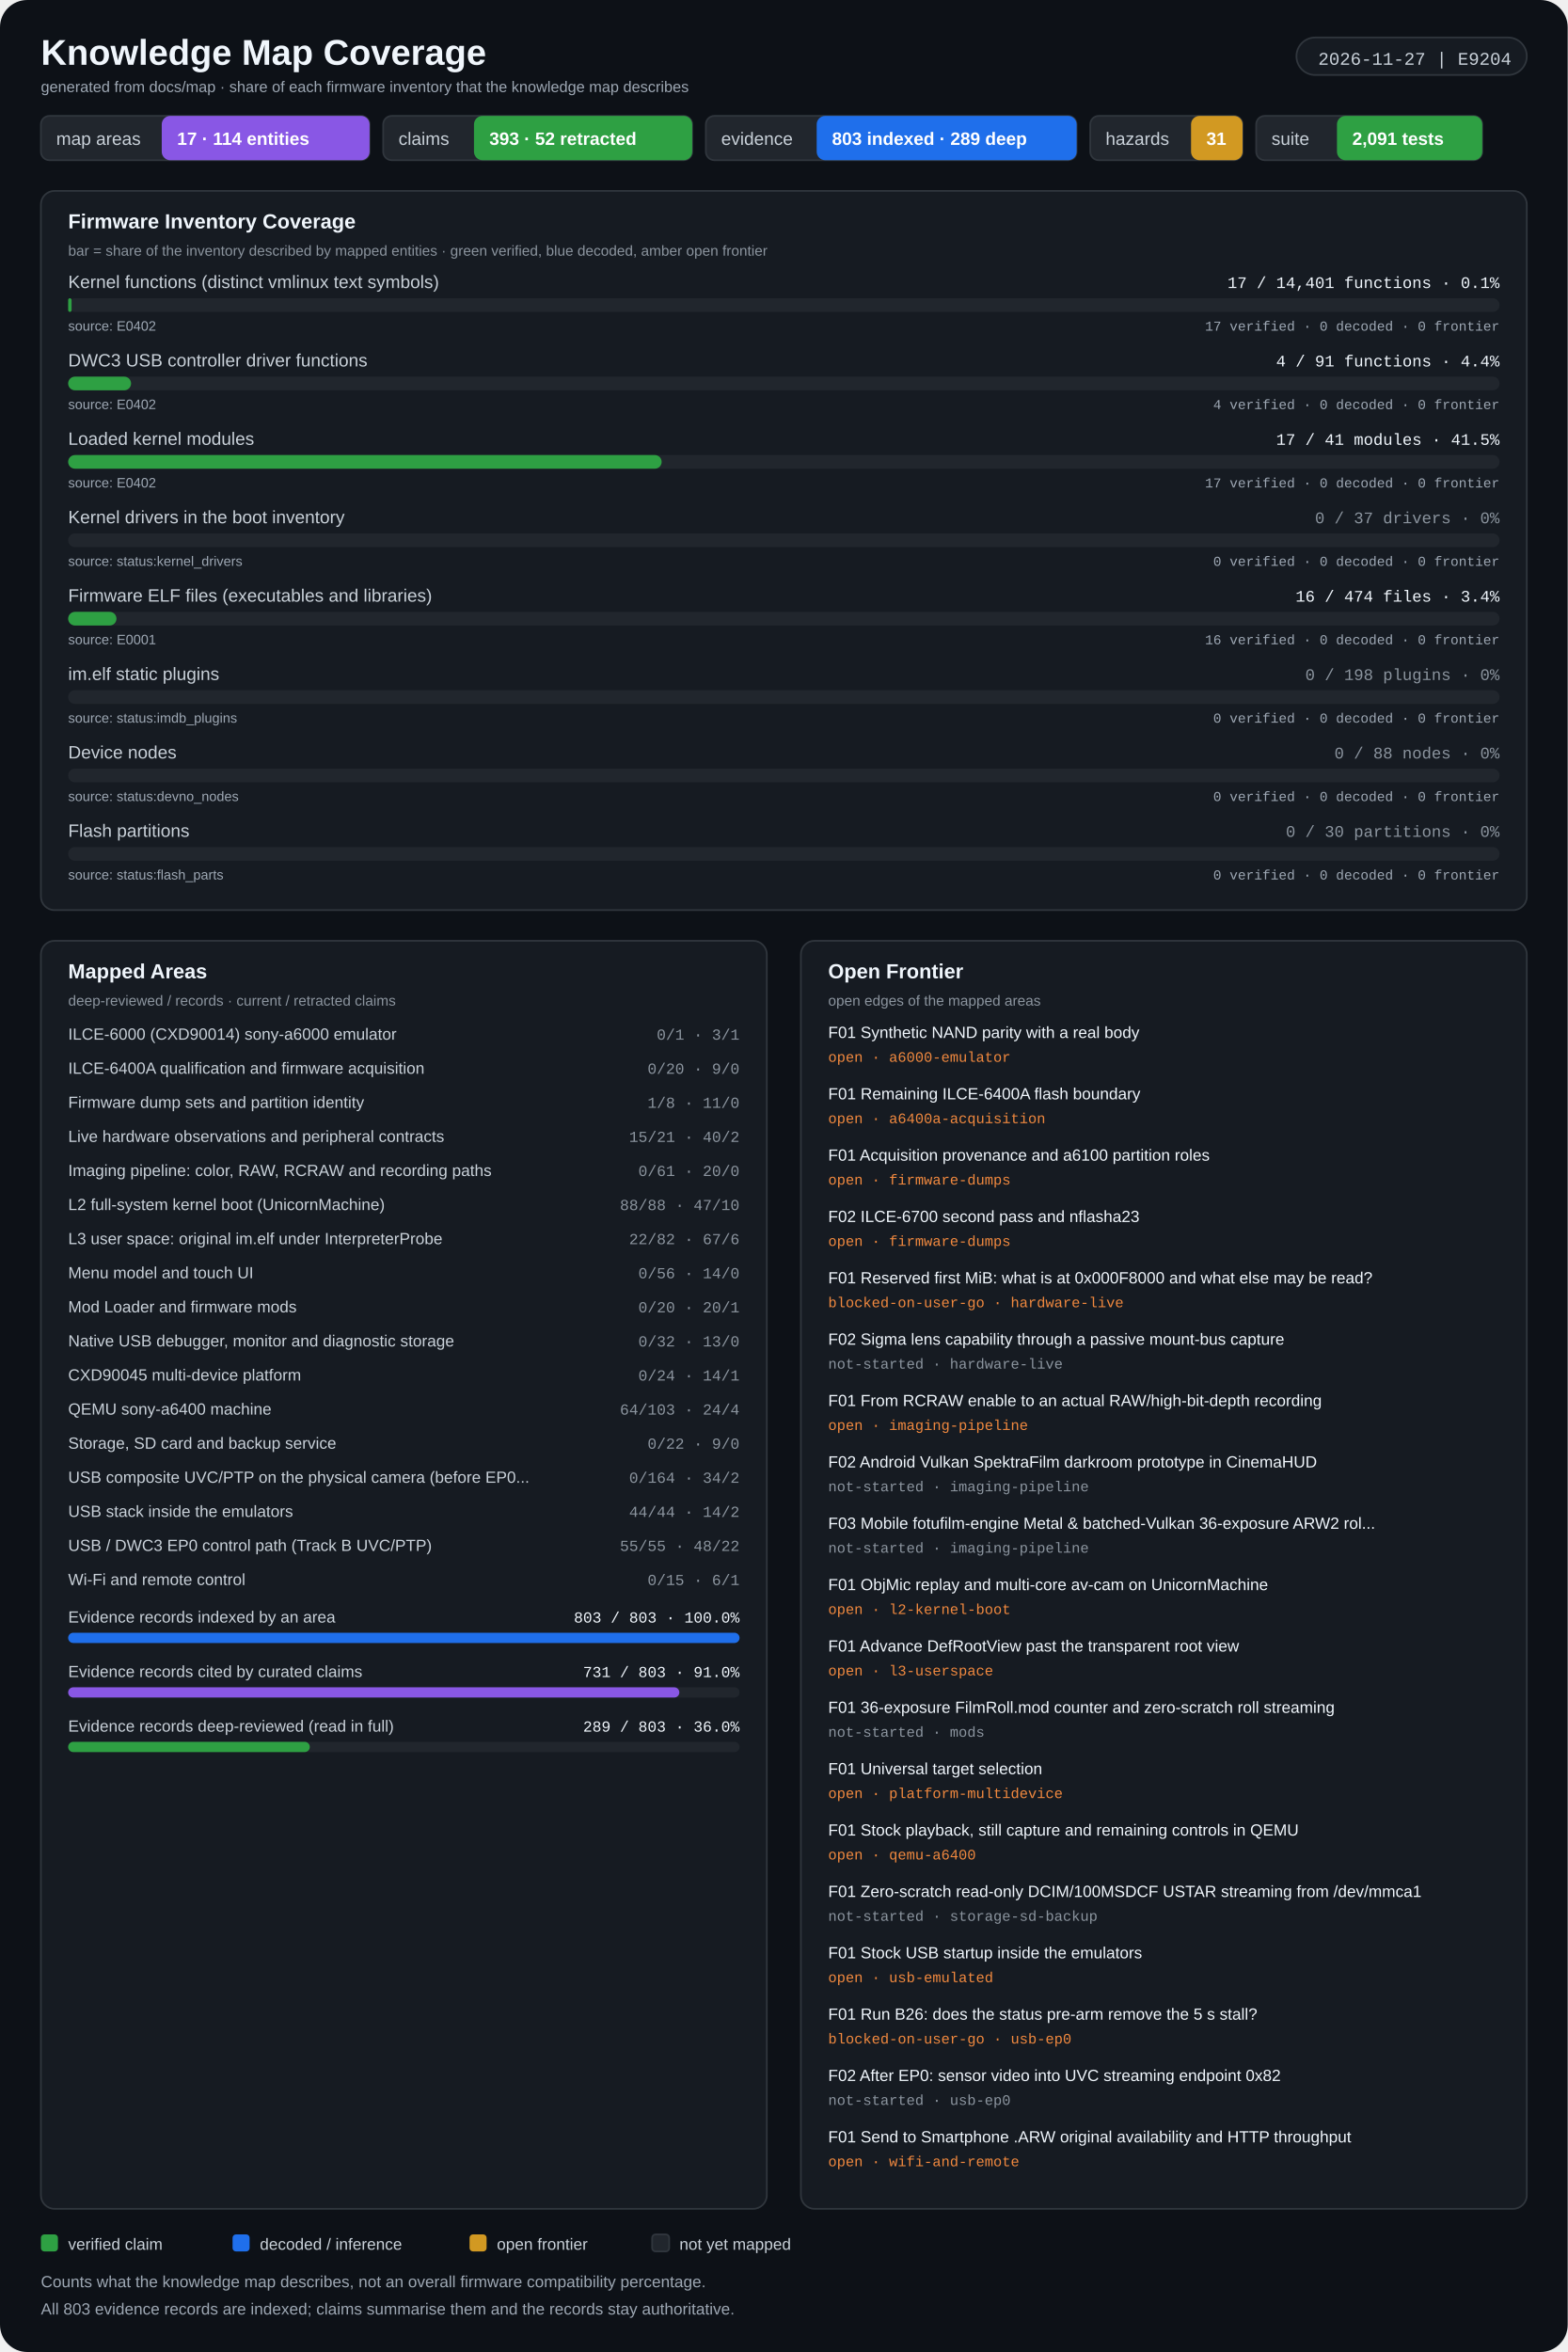
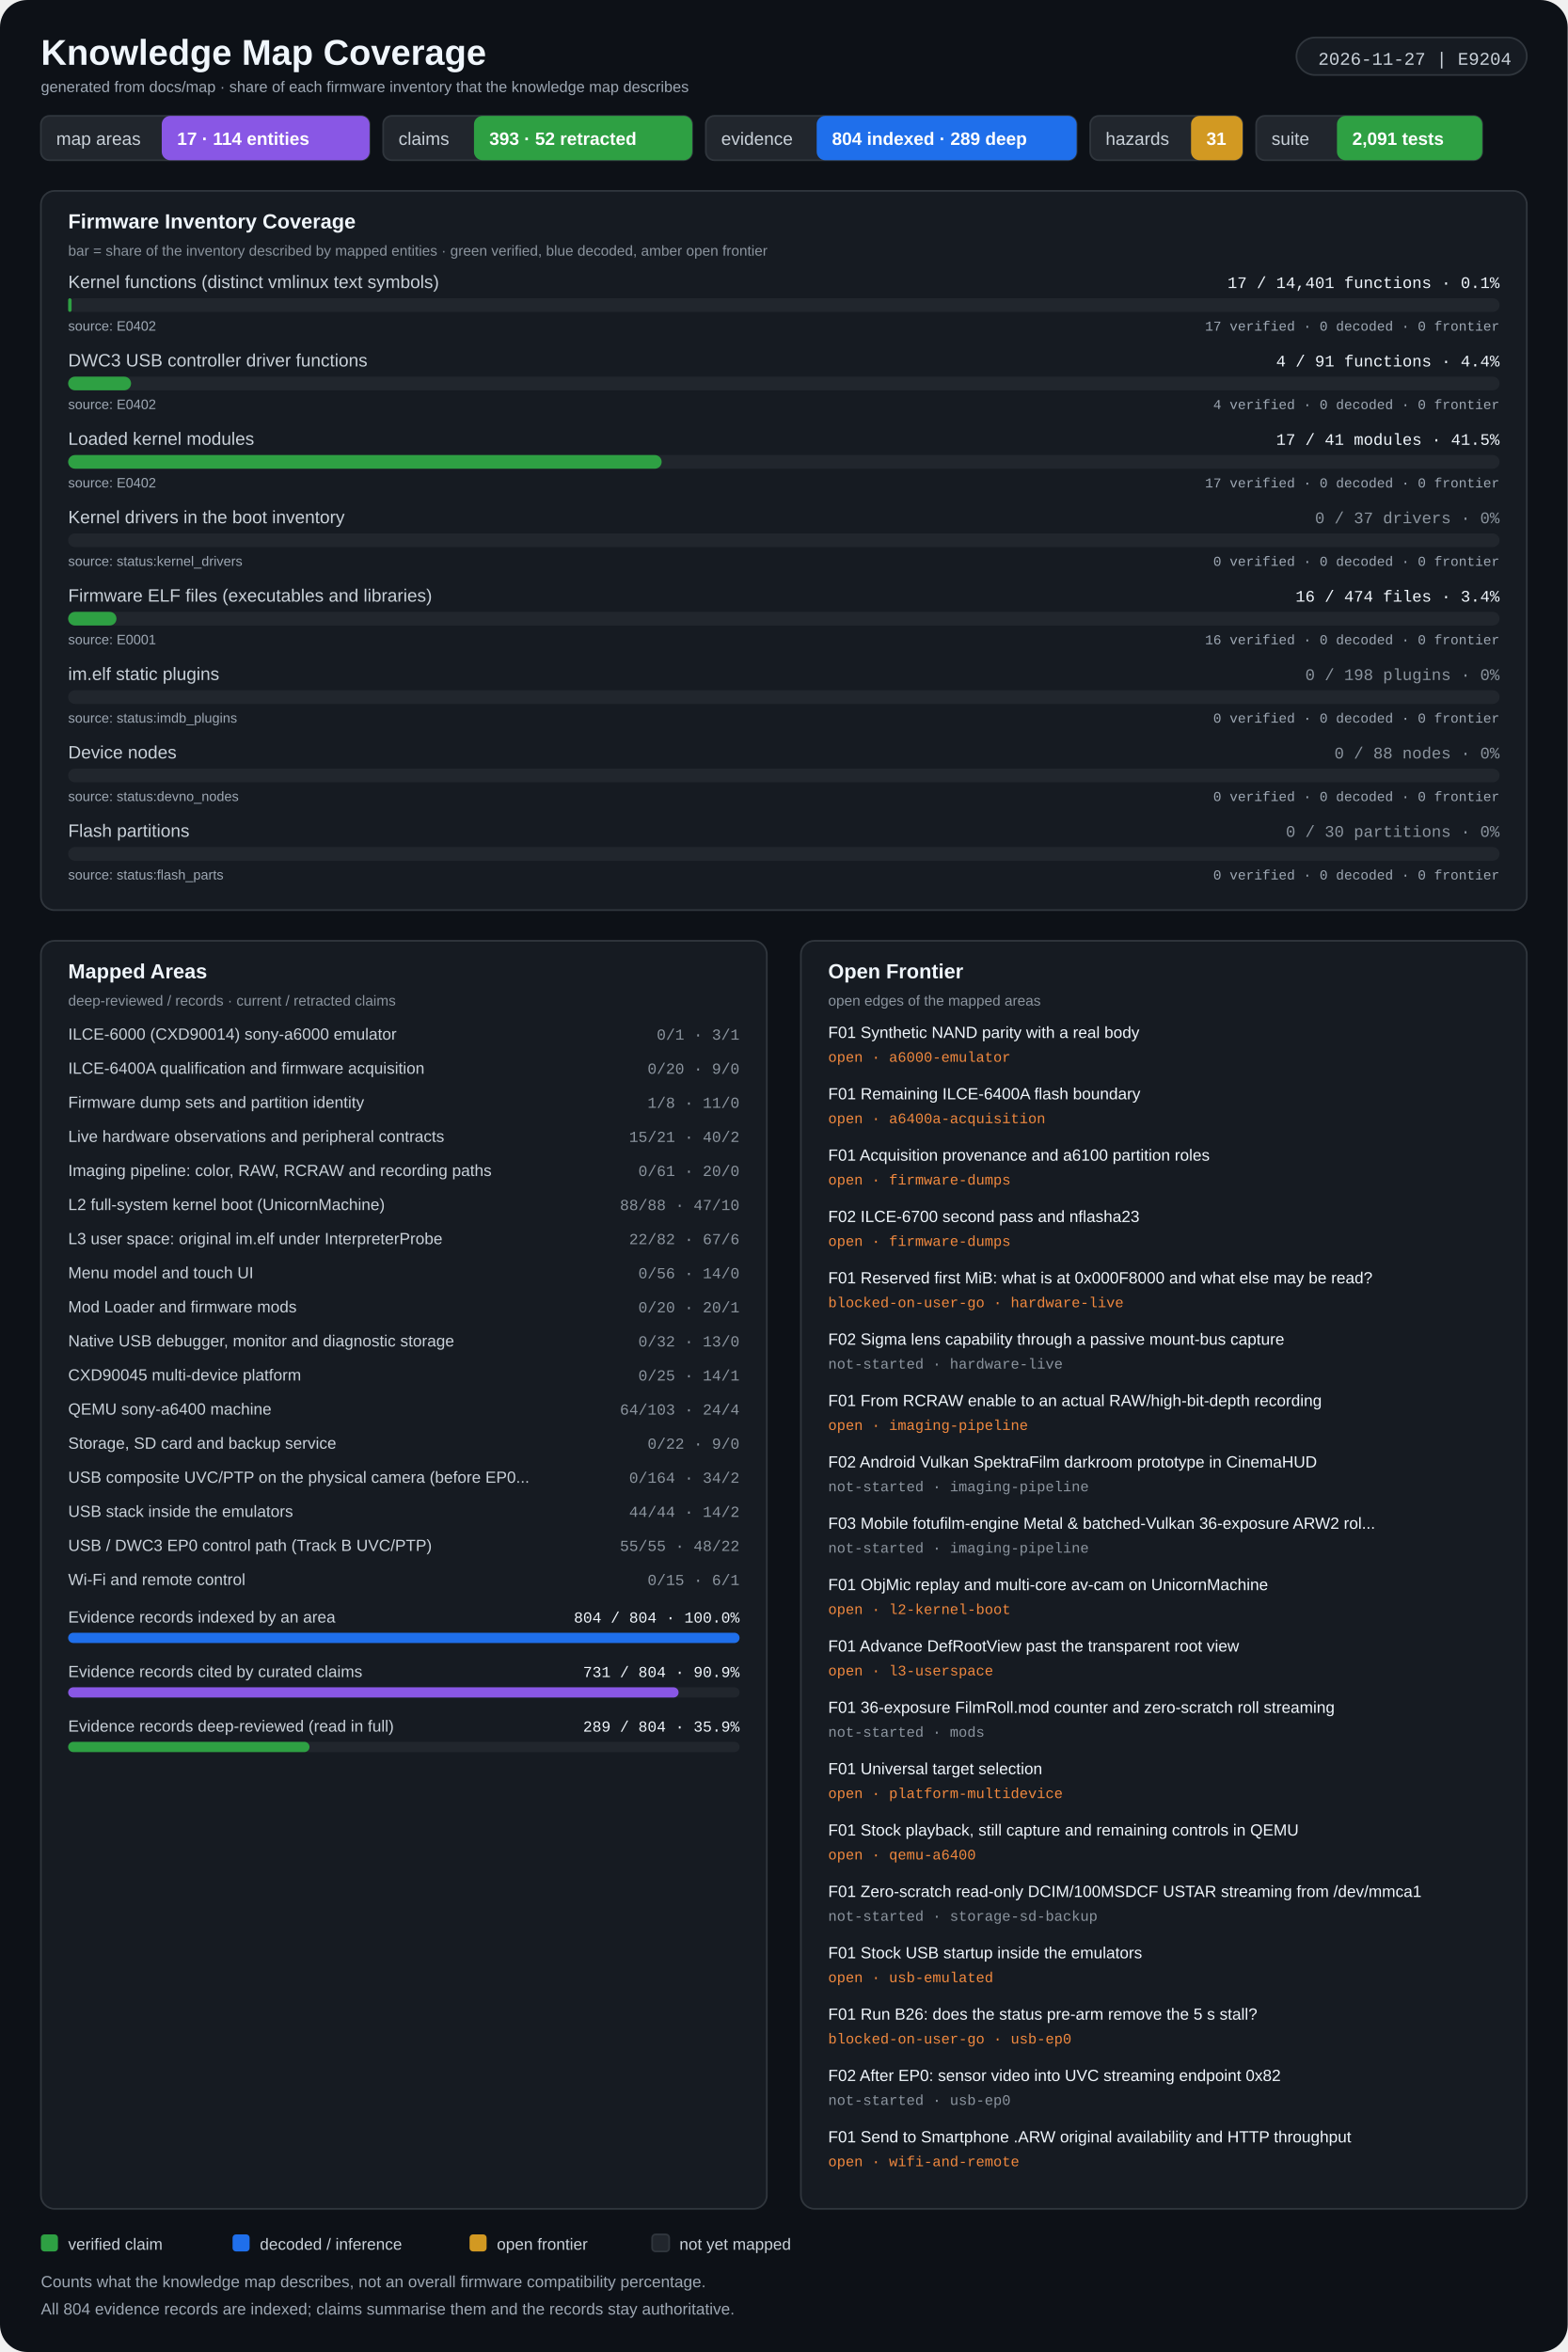
<svg xmlns="http://www.w3.org/2000/svg" width="920" height="1380" viewBox="0 0 920 1380" role="img" aria-labelledby="title desc">
  <rect width="920" height="1380" rx="16" fill="#0d1117" />
  <g>
    <text x="24" y="38" fill="#f0f6fc" font-size="21" font-weight="700" font-family="Segoe UI, Arial, sans-serif" text-anchor="start">Knowledge Map Coverage</text>
    <text x="24" y="54" fill="#9da7b3" font-size="9" font-weight="400" font-family="Segoe UI, Arial, sans-serif" text-anchor="start">generated from docs/map · share of each firmware inventory that the knowledge map describes</text>
    <rect x="760.82" y="22" width="135.18" height="22" rx="11" fill="#161b22" stroke="#30363d" stroke-width="1" />
    <text x="887" y="38" fill="#c9d1d9" font-size="10.5" font-weight="400" font-family="Consolas, 'Courier New', monospace" text-anchor="end">2026-11-27 | E9204</text>
    <rect x="24" y="68" width="192.878" height="26" rx="5" fill="#21262d" stroke="#30363d" stroke-width="1" />
    <rect x="94.92" y="68" width="121.958" height="26" rx="5" fill="#8957e5" />
    <text x="33" y="85" fill="#c9d1d9" font-size="10.5" font-weight="400" font-family="Segoe UI, Arial, sans-serif" text-anchor="start">map areas</text>
    <text x="103.92" y="85" fill="#ffffff" font-size="10.5" font-weight="700" font-family="Segoe UI, Arial, sans-serif" text-anchor="start">17 · 114 entities</text>
    <rect x="224.878" y="68" width="181.354" height="26" rx="5" fill="#21262d" stroke="#30363d" stroke-width="1" />
    <rect x="278.158" y="68" width="128.074" height="26" rx="5" fill="#2ea043" />
    <text x="233.878" y="85" fill="#c9d1d9" font-size="10.5" font-weight="400" font-family="Segoe UI, Arial, sans-serif" text-anchor="start">claims</text>
    <text x="287.158" y="85" fill="#ffffff" font-size="10.5" font-weight="700" font-family="Segoe UI, Arial, sans-serif" text-anchor="start">393 · 52 retracted</text>
    <rect x="414.232" y="68" width="217.574" height="26" rx="5" fill="#21262d" stroke="#30363d" stroke-width="1" />
    <rect x="479.272" y="68" width="152.534" height="26" rx="5" fill="#1f6feb" />
    <text x="423.232" y="85" fill="#c9d1d9" font-size="10.5" font-weight="400" font-family="Segoe UI, Arial, sans-serif" text-anchor="start">evidence</text>
-     <text x="488.272" y="85" fill="#ffffff" font-size="10.5" font-weight="700" font-family="Segoe UI, Arial, sans-serif" text-anchor="start">803 indexed · 289 deep</text>
+     <text x="488.272" y="85" fill="#ffffff" font-size="10.5" font-weight="700" font-family="Segoe UI, Arial, sans-serif" text-anchor="start">804 indexed · 289 deep</text>
    <rect x="639.806" y="68" width="89.39" height="26" rx="5" fill="#21262d" stroke="#30363d" stroke-width="1" />
    <rect x="698.966" y="68" width="30.23" height="26" rx="5" fill="#d29922" />
    <text x="648.806" y="85" fill="#c9d1d9" font-size="10.5" font-weight="400" font-family="Segoe UI, Arial, sans-serif" text-anchor="start">hazards</text>
    <text x="707.966" y="85" fill="#ffffff" font-size="10.5" font-weight="700" font-family="Segoe UI, Arial, sans-serif" text-anchor="start">31</text>
    <rect x="737.197" y="68" width="132.667" height="26" rx="5" fill="#21262d" stroke="#30363d" stroke-width="1" />
    <rect x="784.597" y="68" width="85.267" height="26" rx="5" fill="#2ea043" />
    <text x="746.197" y="85" fill="#c9d1d9" font-size="10.5" font-weight="400" font-family="Segoe UI, Arial, sans-serif" text-anchor="start">suite</text>
    <text x="793.597" y="85" fill="#ffffff" font-size="10.5" font-weight="700" font-family="Segoe UI, Arial, sans-serif" text-anchor="start">2,091 tests</text>
    <rect x="24" y="112" width="872" height="422" rx="8" fill="#161b22" stroke="#30363d" stroke-width="1" />
    <text x="40" y="134" fill="#f0f6fc" font-size="12" font-weight="700" font-family="Segoe UI, Arial, sans-serif" text-anchor="start">Firmware Inventory Coverage</text>
    <text x="40" y="150" fill="#8b949e" font-size="8.5" font-weight="400" font-family="Segoe UI, Arial, sans-serif" text-anchor="start">bar = share of the inventory described by mapped entities · green verified, blue decoded, amber open frontier</text>
    <text x="40" y="169" fill="#c9d1d9" font-size="10.5" font-weight="400" font-family="Segoe UI, Arial, sans-serif" text-anchor="start">Kernel functions (distinct vmlinux text symbols)</text>
    <text x="880" y="169" fill="#f0f6fc" font-size="9.5" font-weight="400" font-family="Consolas, 'Courier New', monospace" text-anchor="end">17 / 14,401 functions · 0.1%</text>
    <rect x="40" y="175" width="840" height="8" rx="4" fill="#21262d" />
    <rect x="40" y="175" width="2" height="8" rx="1" fill="#2ea043" />
    <text x="40" y="194" fill="#9da7b3" font-size="8" font-weight="400" font-family="Segoe UI, Arial, sans-serif" text-anchor="start">source: E0402</text>
    <text x="880" y="194" fill="#9da7b3" font-size="8" font-weight="400" font-family="Consolas, 'Courier New', monospace" text-anchor="end">17 verified · 0 decoded · 0 frontier</text>
    <text x="40" y="215" fill="#c9d1d9" font-size="10.5" font-weight="400" font-family="Segoe UI, Arial, sans-serif" text-anchor="start">DWC3 USB controller driver functions</text>
    <text x="880" y="215" fill="#f0f6fc" font-size="9.5" font-weight="400" font-family="Consolas, 'Courier New', monospace" text-anchor="end">4 / 91 functions · 4.4%</text>
    <rect x="40" y="221" width="840" height="8" rx="4" fill="#21262d" />
    <rect x="40" y="221" width="36.923" height="8" rx="4" fill="#2ea043" />
    <text x="40" y="240" fill="#9da7b3" font-size="8" font-weight="400" font-family="Segoe UI, Arial, sans-serif" text-anchor="start">source: E0402</text>
    <text x="880" y="240" fill="#9da7b3" font-size="8" font-weight="400" font-family="Consolas, 'Courier New', monospace" text-anchor="end">4 verified · 0 decoded · 0 frontier</text>
    <text x="40" y="261" fill="#c9d1d9" font-size="10.5" font-weight="400" font-family="Segoe UI, Arial, sans-serif" text-anchor="start">Loaded kernel modules</text>
    <text x="880" y="261" fill="#f0f6fc" font-size="9.5" font-weight="400" font-family="Consolas, 'Courier New', monospace" text-anchor="end">17 / 41 modules · 41.5%</text>
    <rect x="40" y="267" width="840" height="8" rx="4" fill="#21262d" />
    <rect x="40" y="267" width="348.293" height="8" rx="4" fill="#2ea043" />
    <text x="40" y="286" fill="#9da7b3" font-size="8" font-weight="400" font-family="Segoe UI, Arial, sans-serif" text-anchor="start">source: E0402</text>
    <text x="880" y="286" fill="#9da7b3" font-size="8" font-weight="400" font-family="Consolas, 'Courier New', monospace" text-anchor="end">17 verified · 0 decoded · 0 frontier</text>
    <text x="40" y="307" fill="#c9d1d9" font-size="10.5" font-weight="400" font-family="Segoe UI, Arial, sans-serif" text-anchor="start">Kernel drivers in the boot inventory</text>
    <text x="880" y="307" fill="#8b949e" font-size="9.5" font-weight="400" font-family="Consolas, 'Courier New', monospace" text-anchor="end">0 / 37 drivers · 0%</text>
    <rect x="40" y="313" width="840" height="8" rx="4" fill="#21262d" />
    <text x="40" y="332" fill="#9da7b3" font-size="8" font-weight="400" font-family="Segoe UI, Arial, sans-serif" text-anchor="start">source: status:kernel_drivers</text>
    <text x="880" y="332" fill="#9da7b3" font-size="8" font-weight="400" font-family="Consolas, 'Courier New', monospace" text-anchor="end">0 verified · 0 decoded · 0 frontier</text>
    <text x="40" y="353" fill="#c9d1d9" font-size="10.5" font-weight="400" font-family="Segoe UI, Arial, sans-serif" text-anchor="start">Firmware ELF files (executables and libraries)</text>
    <text x="880" y="353" fill="#f0f6fc" font-size="9.5" font-weight="400" font-family="Consolas, 'Courier New', monospace" text-anchor="end">16 / 474 files · 3.4%</text>
    <rect x="40" y="359" width="840" height="8" rx="4" fill="#21262d" />
    <rect x="40" y="359" width="28.354" height="8" rx="4" fill="#2ea043" />
    <text x="40" y="378" fill="#9da7b3" font-size="8" font-weight="400" font-family="Segoe UI, Arial, sans-serif" text-anchor="start">source: E0001</text>
    <text x="880" y="378" fill="#9da7b3" font-size="8" font-weight="400" font-family="Consolas, 'Courier New', monospace" text-anchor="end">16 verified · 0 decoded · 0 frontier</text>
    <text x="40" y="399" fill="#c9d1d9" font-size="10.5" font-weight="400" font-family="Segoe UI, Arial, sans-serif" text-anchor="start">im.elf static plugins</text>
    <text x="880" y="399" fill="#8b949e" font-size="9.5" font-weight="400" font-family="Consolas, 'Courier New', monospace" text-anchor="end">0 / 198 plugins · 0%</text>
    <rect x="40" y="405" width="840" height="8" rx="4" fill="#21262d" />
    <text x="40" y="424" fill="#9da7b3" font-size="8" font-weight="400" font-family="Segoe UI, Arial, sans-serif" text-anchor="start">source: status:imdb_plugins</text>
    <text x="880" y="424" fill="#9da7b3" font-size="8" font-weight="400" font-family="Consolas, 'Courier New', monospace" text-anchor="end">0 verified · 0 decoded · 0 frontier</text>
    <text x="40" y="445" fill="#c9d1d9" font-size="10.5" font-weight="400" font-family="Segoe UI, Arial, sans-serif" text-anchor="start">Device nodes</text>
    <text x="880" y="445" fill="#8b949e" font-size="9.5" font-weight="400" font-family="Consolas, 'Courier New', monospace" text-anchor="end">0 / 88 nodes · 0%</text>
    <rect x="40" y="451" width="840" height="8" rx="4" fill="#21262d" />
    <text x="40" y="470" fill="#9da7b3" font-size="8" font-weight="400" font-family="Segoe UI, Arial, sans-serif" text-anchor="start">source: status:devno_nodes</text>
    <text x="880" y="470" fill="#9da7b3" font-size="8" font-weight="400" font-family="Consolas, 'Courier New', monospace" text-anchor="end">0 verified · 0 decoded · 0 frontier</text>
    <text x="40" y="491" fill="#c9d1d9" font-size="10.5" font-weight="400" font-family="Segoe UI, Arial, sans-serif" text-anchor="start">Flash partitions</text>
    <text x="880" y="491" fill="#8b949e" font-size="9.5" font-weight="400" font-family="Consolas, 'Courier New', monospace" text-anchor="end">0 / 30 partitions · 0%</text>
    <rect x="40" y="497" width="840" height="8" rx="4" fill="#21262d" />
    <text x="40" y="516" fill="#9da7b3" font-size="8" font-weight="400" font-family="Segoe UI, Arial, sans-serif" text-anchor="start">source: status:flash_parts</text>
    <text x="880" y="516" fill="#9da7b3" font-size="8" font-weight="400" font-family="Consolas, 'Courier New', monospace" text-anchor="end">0 verified · 0 decoded · 0 frontier</text>
    <rect x="24" y="552" width="426" height="744" rx="8" fill="#161b22" stroke="#30363d" stroke-width="1" />
    <rect x="470" y="552" width="426" height="744" rx="8" fill="#161b22" stroke="#30363d" stroke-width="1" />
    <text x="40" y="574" fill="#f0f6fc" font-size="12" font-weight="700" font-family="Segoe UI, Arial, sans-serif" text-anchor="start">Mapped Areas</text>
    <text x="40" y="590" fill="#8b949e" font-size="8.5" font-weight="400" font-family="Segoe UI, Arial, sans-serif" text-anchor="start">deep-reviewed / records · current / retracted claims</text>
    <text x="486" y="574" fill="#f0f6fc" font-size="12" font-weight="700" font-family="Segoe UI, Arial, sans-serif" text-anchor="start">Open Frontier</text>
    <text x="486" y="590" fill="#8b949e" font-size="8.5" font-weight="400" font-family="Segoe UI, Arial, sans-serif" text-anchor="start">open edges of the mapped areas</text>
    <text x="40" y="610" fill="#c9d1d9" font-size="9.5" font-weight="400" font-family="Segoe UI, Arial, sans-serif" text-anchor="start">ILCE-6000 (CXD90014) sony-a6000 emulator</text>
    <text x="434" y="610" fill="#8b949e" font-size="9" font-weight="400" font-family="Consolas, 'Courier New', monospace" text-anchor="end">0/1 · 3/1</text>
    <text x="40" y="630" fill="#c9d1d9" font-size="9.5" font-weight="400" font-family="Segoe UI, Arial, sans-serif" text-anchor="start">ILCE-6400A qualification and firmware acquisition</text>
    <text x="434" y="630" fill="#8b949e" font-size="9" font-weight="400" font-family="Consolas, 'Courier New', monospace" text-anchor="end">0/20 · 9/0</text>
    <text x="40" y="650" fill="#c9d1d9" font-size="9.5" font-weight="400" font-family="Segoe UI, Arial, sans-serif" text-anchor="start">Firmware dump sets and partition identity</text>
    <text x="434" y="650" fill="#8b949e" font-size="9" font-weight="400" font-family="Consolas, 'Courier New', monospace" text-anchor="end">1/8 · 11/0</text>
    <text x="40" y="670" fill="#c9d1d9" font-size="9.5" font-weight="400" font-family="Segoe UI, Arial, sans-serif" text-anchor="start">Live hardware observations and peripheral contracts</text>
    <text x="434" y="670" fill="#8b949e" font-size="9" font-weight="400" font-family="Consolas, 'Courier New', monospace" text-anchor="end">15/21 · 40/2</text>
    <text x="40" y="690" fill="#c9d1d9" font-size="9.5" font-weight="400" font-family="Segoe UI, Arial, sans-serif" text-anchor="start">Imaging pipeline: color, RAW, RCRAW and recording paths</text>
    <text x="434" y="690" fill="#8b949e" font-size="9" font-weight="400" font-family="Consolas, 'Courier New', monospace" text-anchor="end">0/61 · 20/0</text>
    <text x="40" y="710" fill="#c9d1d9" font-size="9.5" font-weight="400" font-family="Segoe UI, Arial, sans-serif" text-anchor="start">L2 full-system kernel boot (UnicornMachine)</text>
    <text x="434" y="710" fill="#8b949e" font-size="9" font-weight="400" font-family="Consolas, 'Courier New', monospace" text-anchor="end">88/88 · 47/10</text>
    <text x="40" y="730" fill="#c9d1d9" font-size="9.5" font-weight="400" font-family="Segoe UI, Arial, sans-serif" text-anchor="start">L3 user space: original im.elf under InterpreterProbe</text>
    <text x="434" y="730" fill="#8b949e" font-size="9" font-weight="400" font-family="Consolas, 'Courier New', monospace" text-anchor="end">22/82 · 67/6</text>
    <text x="40" y="750" fill="#c9d1d9" font-size="9.5" font-weight="400" font-family="Segoe UI, Arial, sans-serif" text-anchor="start">Menu model and touch UI</text>
    <text x="434" y="750" fill="#8b949e" font-size="9" font-weight="400" font-family="Consolas, 'Courier New', monospace" text-anchor="end">0/56 · 14/0</text>
    <text x="40" y="770" fill="#c9d1d9" font-size="9.5" font-weight="400" font-family="Segoe UI, Arial, sans-serif" text-anchor="start">Mod Loader and firmware mods</text>
    <text x="434" y="770" fill="#8b949e" font-size="9" font-weight="400" font-family="Consolas, 'Courier New', monospace" text-anchor="end">0/20 · 20/1</text>
    <text x="40" y="790" fill="#c9d1d9" font-size="9.5" font-weight="400" font-family="Segoe UI, Arial, sans-serif" text-anchor="start">Native USB debugger, monitor and diagnostic storage</text>
    <text x="434" y="790" fill="#8b949e" font-size="9" font-weight="400" font-family="Consolas, 'Courier New', monospace" text-anchor="end">0/32 · 13/0</text>
    <text x="40" y="810" fill="#c9d1d9" font-size="9.5" font-weight="400" font-family="Segoe UI, Arial, sans-serif" text-anchor="start">CXD90045 multi-device platform</text>
-     <text x="434" y="810" fill="#8b949e" font-size="9" font-weight="400" font-family="Consolas, 'Courier New', monospace" text-anchor="end">0/24 · 14/1</text>
+     <text x="434" y="810" fill="#8b949e" font-size="9" font-weight="400" font-family="Consolas, 'Courier New', monospace" text-anchor="end">0/25 · 14/1</text>
    <text x="40" y="830" fill="#c9d1d9" font-size="9.5" font-weight="400" font-family="Segoe UI, Arial, sans-serif" text-anchor="start">QEMU sony-a6400 machine</text>
    <text x="434" y="830" fill="#8b949e" font-size="9" font-weight="400" font-family="Consolas, 'Courier New', monospace" text-anchor="end">64/103 · 24/4</text>
    <text x="40" y="850" fill="#c9d1d9" font-size="9.5" font-weight="400" font-family="Segoe UI, Arial, sans-serif" text-anchor="start">Storage, SD card and backup service</text>
    <text x="434" y="850" fill="#8b949e" font-size="9" font-weight="400" font-family="Consolas, 'Courier New', monospace" text-anchor="end">0/22 · 9/0</text>
    <text x="40" y="870" fill="#c9d1d9" font-size="9.5" font-weight="400" font-family="Segoe UI, Arial, sans-serif" text-anchor="start">USB composite UVC/PTP on the physical camera (before EP0...</text>
    <text x="434" y="870" fill="#8b949e" font-size="9" font-weight="400" font-family="Consolas, 'Courier New', monospace" text-anchor="end">0/164 · 34/2</text>
    <text x="40" y="890" fill="#c9d1d9" font-size="9.5" font-weight="400" font-family="Segoe UI, Arial, sans-serif" text-anchor="start">USB stack inside the emulators</text>
    <text x="434" y="890" fill="#8b949e" font-size="9" font-weight="400" font-family="Consolas, 'Courier New', monospace" text-anchor="end">44/44 · 14/2</text>
    <text x="40" y="910" fill="#c9d1d9" font-size="9.5" font-weight="400" font-family="Segoe UI, Arial, sans-serif" text-anchor="start">USB / DWC3 EP0 control path (Track B UVC/PTP)</text>
    <text x="434" y="910" fill="#8b949e" font-size="9" font-weight="400" font-family="Consolas, 'Courier New', monospace" text-anchor="end">55/55 · 48/22</text>
    <text x="40" y="930" fill="#c9d1d9" font-size="9.5" font-weight="400" font-family="Segoe UI, Arial, sans-serif" text-anchor="start">Wi-Fi and remote control</text>
    <text x="434" y="930" fill="#8b949e" font-size="9" font-weight="400" font-family="Consolas, 'Courier New', monospace" text-anchor="end">0/15 · 6/1</text>
    <text x="40" y="952" fill="#c9d1d9" font-size="9.5" font-weight="400" font-family="Segoe UI, Arial, sans-serif" text-anchor="start">Evidence records indexed by an area</text>
-     <text x="434" y="952" fill="#f0f6fc" font-size="9" font-weight="400" font-family="Consolas, 'Courier New', monospace" text-anchor="end">803 / 803 · 100.0%</text>
+     <text x="434" y="952" fill="#f0f6fc" font-size="9" font-weight="400" font-family="Consolas, 'Courier New', monospace" text-anchor="end">804 / 804 · 100.0%</text>
    <rect x="40" y="958" width="394" height="6" rx="3" fill="#21262d" />
    <rect x="40" y="958" width="394" height="6" rx="3" fill="#1f6feb" />
    <text x="40" y="984" fill="#c9d1d9" font-size="9.5" font-weight="400" font-family="Segoe UI, Arial, sans-serif" text-anchor="start">Evidence records cited by curated claims</text>
-     <text x="434" y="984" fill="#f0f6fc" font-size="9" font-weight="400" font-family="Consolas, 'Courier New', monospace" text-anchor="end">731 / 803 · 91.0%</text>
+     <text x="434" y="984" fill="#f0f6fc" font-size="9" font-weight="400" font-family="Consolas, 'Courier New', monospace" text-anchor="end">731 / 804 · 90.9%</text>
    <rect x="40" y="990" width="394" height="6" rx="3" fill="#21262d" />
-     <rect x="40" y="990" width="358.672" height="6" rx="3" fill="#8957e5" />
+     <rect x="40" y="990" width="358.226" height="6" rx="3" fill="#8957e5" />
    <text x="40" y="1016" fill="#c9d1d9" font-size="9.5" font-weight="400" font-family="Segoe UI, Arial, sans-serif" text-anchor="start">Evidence records deep-reviewed (read in full)</text>
-     <text x="434" y="1016" fill="#f0f6fc" font-size="9" font-weight="400" font-family="Consolas, 'Courier New', monospace" text-anchor="end">289 / 803 · 36.0%</text>
+     <text x="434" y="1016" fill="#f0f6fc" font-size="9" font-weight="400" font-family="Consolas, 'Courier New', monospace" text-anchor="end">289 / 804 · 35.9%</text>
    <rect x="40" y="1022" width="394" height="6" rx="3" fill="#21262d" />
-     <rect x="40" y="1022" width="141.801" height="6" rx="3" fill="#2ea043" />
+     <rect x="40" y="1022" width="141.624" height="6" rx="3" fill="#2ea043" />
    <text x="486" y="609" fill="#f0f6fc" font-size="9.5" font-weight="400" font-family="Segoe UI, Arial, sans-serif" text-anchor="start">F01  Synthetic NAND parity with a real body</text>
    <text x="486" y="623" fill="#f0883e" font-size="8.5" font-weight="400" font-family="Consolas, 'Courier New', monospace" text-anchor="start">open · a6000-emulator</text>
    <text x="486" y="645" fill="#f0f6fc" font-size="9.5" font-weight="400" font-family="Segoe UI, Arial, sans-serif" text-anchor="start">F01  Remaining ILCE-6400A flash boundary</text>
    <text x="486" y="659" fill="#f0883e" font-size="8.5" font-weight="400" font-family="Consolas, 'Courier New', monospace" text-anchor="start">open · a6400a-acquisition</text>
    <text x="486" y="681" fill="#f0f6fc" font-size="9.5" font-weight="400" font-family="Segoe UI, Arial, sans-serif" text-anchor="start">F01  Acquisition provenance and a6100 partition roles</text>
    <text x="486" y="695" fill="#f0883e" font-size="8.5" font-weight="400" font-family="Consolas, 'Courier New', monospace" text-anchor="start">open · firmware-dumps</text>
    <text x="486" y="717" fill="#f0f6fc" font-size="9.5" font-weight="400" font-family="Segoe UI, Arial, sans-serif" text-anchor="start">F02  ILCE-6700 second pass and nflasha23</text>
    <text x="486" y="731" fill="#f0883e" font-size="8.5" font-weight="400" font-family="Consolas, 'Courier New', monospace" text-anchor="start">open · firmware-dumps</text>
    <text x="486" y="753" fill="#f0f6fc" font-size="9.5" font-weight="400" font-family="Segoe UI, Arial, sans-serif" text-anchor="start">F01  Reserved first MiB: what is at 0x000F8000 and what else may be read?</text>
    <text x="486" y="767" fill="#f0883e" font-size="8.5" font-weight="400" font-family="Consolas, 'Courier New', monospace" text-anchor="start">blocked-on-user-go · hardware-live</text>
    <text x="486" y="789" fill="#f0f6fc" font-size="9.5" font-weight="400" font-family="Segoe UI, Arial, sans-serif" text-anchor="start">F02  Sigma lens capability through a passive mount-bus capture</text>
    <text x="486" y="803" fill="#8b949e" font-size="8.5" font-weight="400" font-family="Consolas, 'Courier New', monospace" text-anchor="start">not-started · hardware-live</text>
    <text x="486" y="825" fill="#f0f6fc" font-size="9.5" font-weight="400" font-family="Segoe UI, Arial, sans-serif" text-anchor="start">F01  From RCRAW enable to an actual RAW/high-bit-depth recording</text>
    <text x="486" y="839" fill="#f0883e" font-size="8.5" font-weight="400" font-family="Consolas, 'Courier New', monospace" text-anchor="start">open · imaging-pipeline</text>
    <text x="486" y="861" fill="#f0f6fc" font-size="9.5" font-weight="400" font-family="Segoe UI, Arial, sans-serif" text-anchor="start">F02  Android Vulkan SpektraFilm darkroom prototype in CinemaHUD</text>
    <text x="486" y="875" fill="#8b949e" font-size="8.5" font-weight="400" font-family="Consolas, 'Courier New', monospace" text-anchor="start">not-started · imaging-pipeline</text>
    <text x="486" y="897" fill="#f0f6fc" font-size="9.5" font-weight="400" font-family="Segoe UI, Arial, sans-serif" text-anchor="start">F03  Mobile fotufilm-engine Metal &amp; batched-Vulkan 36-exposure ARW2 rol...</text>
    <text x="486" y="911" fill="#8b949e" font-size="8.5" font-weight="400" font-family="Consolas, 'Courier New', monospace" text-anchor="start">not-started · imaging-pipeline</text>
    <text x="486" y="933" fill="#f0f6fc" font-size="9.5" font-weight="400" font-family="Segoe UI, Arial, sans-serif" text-anchor="start">F01  ObjMic replay and multi-core av-cam on UnicornMachine</text>
    <text x="486" y="947" fill="#f0883e" font-size="8.5" font-weight="400" font-family="Consolas, 'Courier New', monospace" text-anchor="start">open · l2-kernel-boot</text>
    <text x="486" y="969" fill="#f0f6fc" font-size="9.5" font-weight="400" font-family="Segoe UI, Arial, sans-serif" text-anchor="start">F01  Advance DefRootView past the transparent root view</text>
    <text x="486" y="983" fill="#f0883e" font-size="8.5" font-weight="400" font-family="Consolas, 'Courier New', monospace" text-anchor="start">open · l3-userspace</text>
    <text x="486" y="1005" fill="#f0f6fc" font-size="9.5" font-weight="400" font-family="Segoe UI, Arial, sans-serif" text-anchor="start">F01  36-exposure FilmRoll.mod counter and zero-scratch roll streaming</text>
    <text x="486" y="1019" fill="#8b949e" font-size="8.5" font-weight="400" font-family="Consolas, 'Courier New', monospace" text-anchor="start">not-started · mods</text>
    <text x="486" y="1041" fill="#f0f6fc" font-size="9.5" font-weight="400" font-family="Segoe UI, Arial, sans-serif" text-anchor="start">F01  Universal target selection</text>
    <text x="486" y="1055" fill="#f0883e" font-size="8.5" font-weight="400" font-family="Consolas, 'Courier New', monospace" text-anchor="start">open · platform-multidevice</text>
    <text x="486" y="1077" fill="#f0f6fc" font-size="9.5" font-weight="400" font-family="Segoe UI, Arial, sans-serif" text-anchor="start">F01  Stock playback, still capture and remaining controls in QEMU</text>
    <text x="486" y="1091" fill="#f0883e" font-size="8.5" font-weight="400" font-family="Consolas, 'Courier New', monospace" text-anchor="start">open · qemu-a6400</text>
    <text x="486" y="1113" fill="#f0f6fc" font-size="9.5" font-weight="400" font-family="Segoe UI, Arial, sans-serif" text-anchor="start">F01  Zero-scratch read-only DCIM/100MSDCF USTAR streaming from /dev/mmca1</text>
    <text x="486" y="1127" fill="#8b949e" font-size="8.5" font-weight="400" font-family="Consolas, 'Courier New', monospace" text-anchor="start">not-started · storage-sd-backup</text>
    <text x="486" y="1149" fill="#f0f6fc" font-size="9.5" font-weight="400" font-family="Segoe UI, Arial, sans-serif" text-anchor="start">F01  Stock USB startup inside the emulators</text>
    <text x="486" y="1163" fill="#f0883e" font-size="8.5" font-weight="400" font-family="Consolas, 'Courier New', monospace" text-anchor="start">open · usb-emulated</text>
    <text x="486" y="1185" fill="#f0f6fc" font-size="9.5" font-weight="400" font-family="Segoe UI, Arial, sans-serif" text-anchor="start">F01  Run B26: does the status pre-arm remove the 5 s stall?</text>
    <text x="486" y="1199" fill="#f0883e" font-size="8.5" font-weight="400" font-family="Consolas, 'Courier New', monospace" text-anchor="start">blocked-on-user-go · usb-ep0</text>
    <text x="486" y="1221" fill="#f0f6fc" font-size="9.5" font-weight="400" font-family="Segoe UI, Arial, sans-serif" text-anchor="start">F02  After EP0: sensor video into UVC streaming endpoint 0x82</text>
    <text x="486" y="1235" fill="#8b949e" font-size="8.5" font-weight="400" font-family="Consolas, 'Courier New', monospace" text-anchor="start">not-started · usb-ep0</text>
    <text x="486" y="1257" fill="#f0f6fc" font-size="9.5" font-weight="400" font-family="Segoe UI, Arial, sans-serif" text-anchor="start">F01  Send to Smartphone .ARW original availability and HTTP throughput</text>
    <text x="486" y="1271" fill="#f0883e" font-size="8.5" font-weight="400" font-family="Consolas, 'Courier New', monospace" text-anchor="start">open · wifi-and-remote</text>
    <rect x="24" y="1311" width="10" height="10" rx="2" fill="#2ea043" />
    <text x="40" y="1320" fill="#c9d1d9" font-size="9.5" font-weight="400" font-family="Segoe UI, Arial, sans-serif" text-anchor="start">verified claim</text>
    <rect x="136.48" y="1311" width="10" height="10" rx="2" fill="#1f6feb" />
    <text x="152.48" y="1320" fill="#c9d1d9" font-size="9.5" font-weight="400" font-family="Segoe UI, Arial, sans-serif" text-anchor="start">decoded / inference</text>
    <rect x="275.56" y="1311" width="10" height="10" rx="2" fill="#d29922" />
    <text x="291.56" y="1320" fill="#c9d1d9" font-size="9.5" font-weight="400" font-family="Segoe UI, Arial, sans-serif" text-anchor="start">open frontier</text>
    <rect x="382.72" y="1311" width="10" height="10" rx="2" fill="#21262d" stroke="#30363d" stroke-width="1" />
    <text x="398.72" y="1320" fill="#c9d1d9" font-size="9.5" font-weight="400" font-family="Segoe UI, Arial, sans-serif" text-anchor="start">not yet mapped</text>
    <text x="24" y="1342" fill="#9da7b3" font-size="9.5" font-weight="400" font-family="Segoe UI, Arial, sans-serif" text-anchor="start">Counts what the knowledge map describes, not an overall firmware compatibility percentage.</text>
-     <text x="24" y="1358" fill="#9da7b3" font-size="9.5" font-weight="400" font-family="Segoe UI, Arial, sans-serif" text-anchor="start">All 803 evidence records are indexed; claims summarise them and the records stay authoritative.</text>
+     <text x="24" y="1358" fill="#9da7b3" font-size="9.5" font-weight="400" font-family="Segoe UI, Arial, sans-serif" text-anchor="start">All 804 evidence records are indexed; claims summarise them and the records stay authoritative.</text>
  </g>
</svg>
